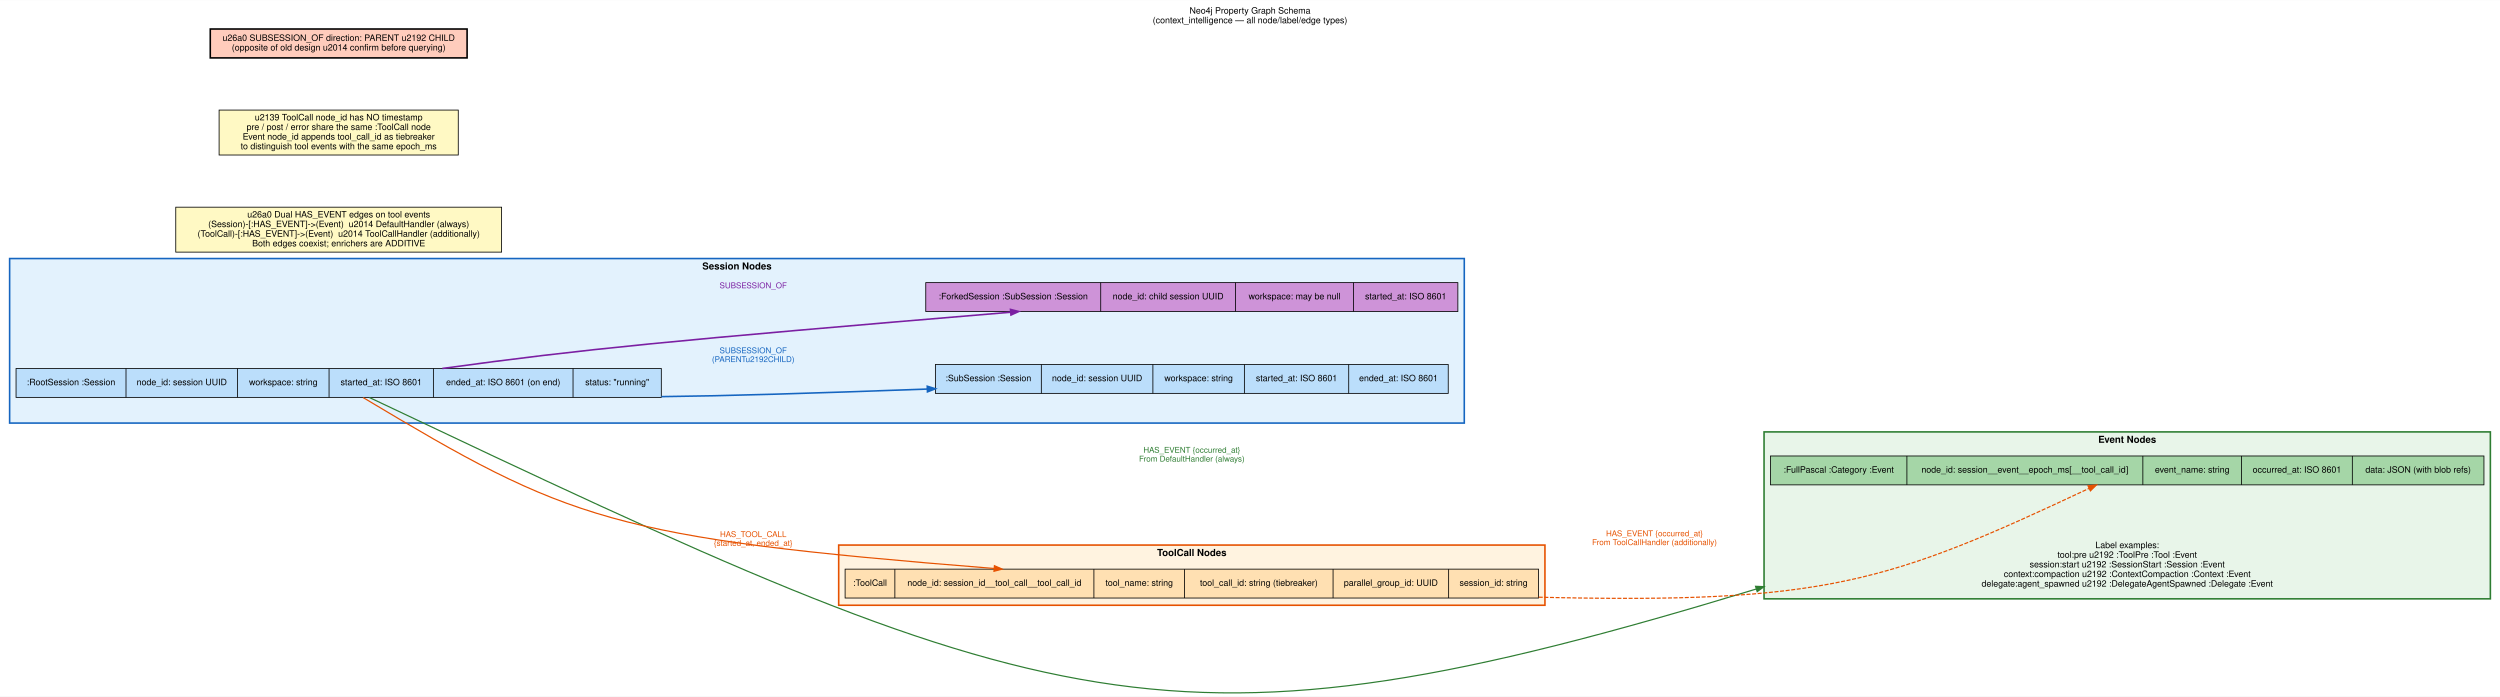
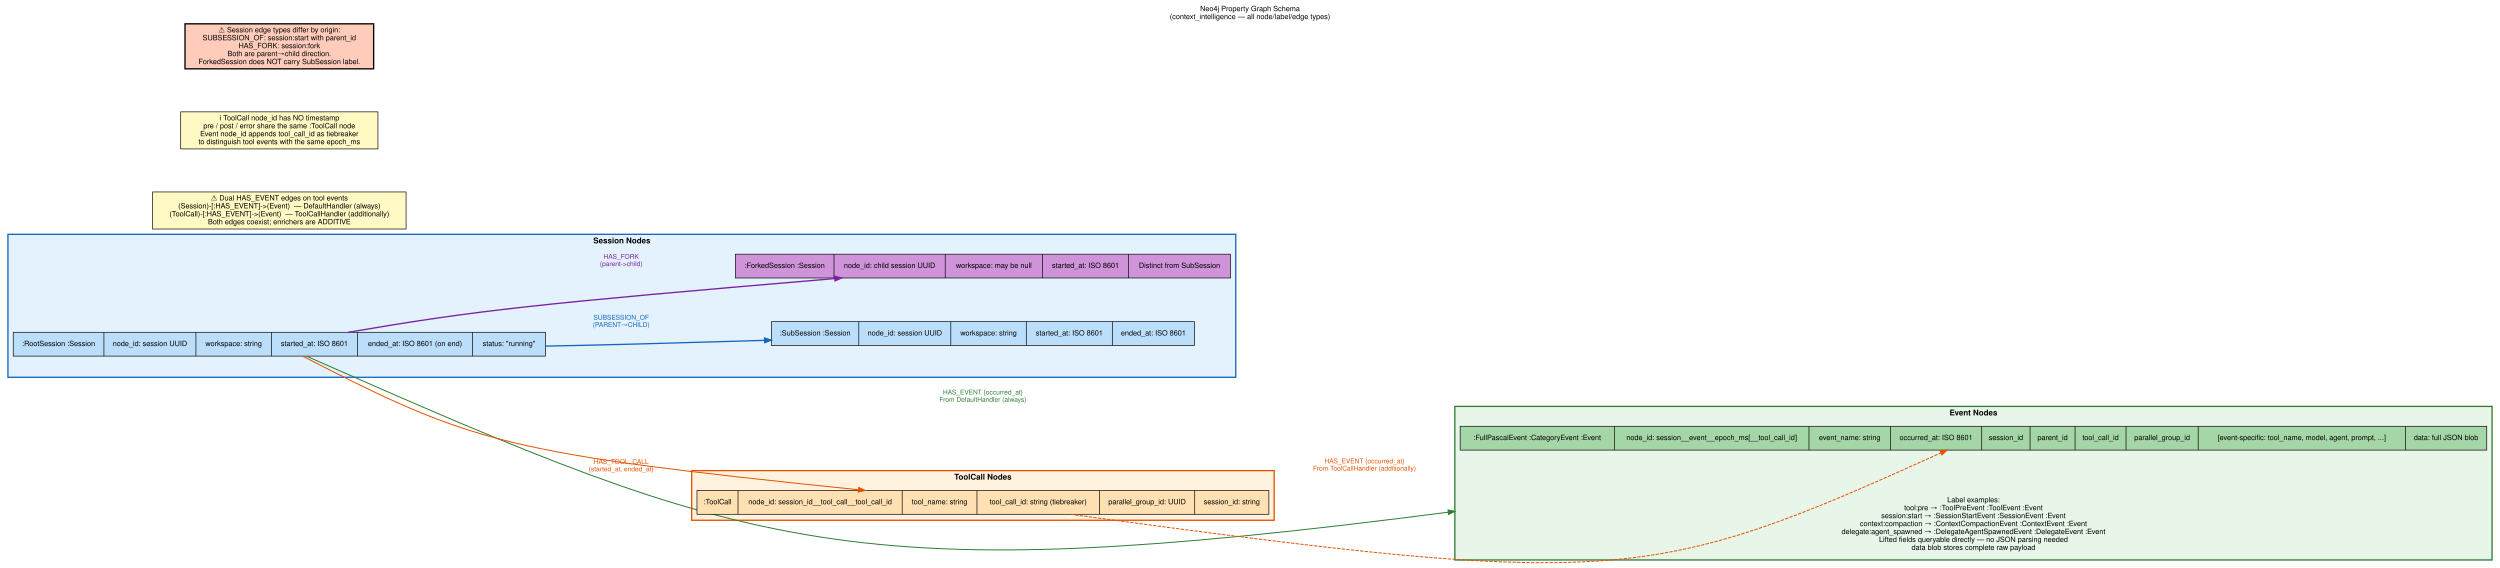
- <svg xmlns="http://www.w3.org/2000/svg" width="3115pt" height="868pt" viewBox="0.00 0.00 3115.00 867.70">
-   <g id="graph0" class="graph" transform="scale(1 1) rotate(0) translate(4 863.7)">
-     <polygon fill="white" stroke="transparent" points="-4,4 -4,-863.7 3111,-863.7 3111,4 -4,4" />
-     <text text-anchor="middle" x="1553.5" y="-846.9" font-family="Helvetica,sans-Serif" font-size="11.00">Neo4j Property Graph Schema</text>
-     <text text-anchor="middle" x="1553.5" y="-834.9" font-family="Helvetica,sans-Serif" font-size="11.00">(context_intelligence — all node/label/edge types)</text>
+ <svg xmlns="http://www.w3.org/2000/svg" width="3777pt" height="858pt" viewBox="0.00 0.00 3777.00 858.00">
+   <g id="graph0" class="graph" transform="scale(1 1) rotate(0) translate(4 854)">
+     <polygon fill="white" stroke="transparent" points="-4,4 -4,-854 3773,-854 3773,4 -4,4" />
+     <text text-anchor="middle" x="1884.5" y="-837.2" font-family="Helvetica,sans-Serif" font-size="11.00">Neo4j Property Graph Schema</text>
+     <text text-anchor="middle" x="1884.5" y="-825.2" font-family="Helvetica,sans-Serif" font-size="11.00">(context_intelligence — all node/label/edge types)</text>
    <g id="clust1" class="cluster">
-       <polygon fill="#e3f2fd" stroke="#1565c0" stroke-width="2" points="8,-336.7 8,-541.7 1820.5,-541.7 1820.5,-336.7 8,-336.7" />
-       <text text-anchor="middle" x="914.25" y="-528.1" font-family="Helvetica,sans-Serif" font-weight="bold" font-size="12.00">Session Nodes</text>
+       <polygon fill="#e3f2fd" stroke="#1565c0" stroke-width="2" points="8,-284 8,-500 1863,-500 1863,-284 8,-284" />
+       <text text-anchor="middle" x="935.5" y="-486.4" font-family="Helvetica,sans-Serif" font-weight="bold" font-size="12.00">Session Nodes</text>
    </g>
    <g id="clust2" class="cluster">
-       <polygon fill="#e8f5e9" stroke="#2e7d32" stroke-width="2" points="2194,-117.7 2194,-325.7 3099,-325.7 3099,-117.7 2194,-117.7" />
-       <text text-anchor="middle" x="2646.5" y="-312.1" font-family="Helvetica,sans-Serif" font-weight="bold" font-size="12.00">Event Nodes</text>
+       <polygon fill="#e8f5e9" stroke="#2e7d32" stroke-width="2" points="2194,-8 2194,-240 3761,-240 3761,-8 2194,-8" />
+       <text text-anchor="middle" x="2977.5" y="-226.4" font-family="Helvetica,sans-Serif" font-weight="bold" font-size="12.00">Event Nodes</text>
    </g>
    <g id="clust3" class="cluster">
-       <polygon fill="#fff3e0" stroke="#e65100" stroke-width="2" points="1041,-109.7 1041,-184.7 1921,-184.7 1921,-109.7 1041,-109.7" />
-       <text text-anchor="middle" x="1481" y="-171.1" font-family="Helvetica,sans-Serif" font-weight="bold" font-size="12.00">ToolCall Nodes</text>
+       <polygon fill="#fff3e0" stroke="#e65100" stroke-width="2" points="1041,-68 1041,-143 1921,-143 1921,-68 1041,-68" />
+       <text text-anchor="middle" x="1481" y="-129.4" font-family="Helvetica,sans-Serif" font-weight="bold" font-size="12.00">ToolCall Nodes</text>
    </g>
    <g id="node1" class="node">
-       <polygon fill="#bbdefb" stroke="black" points="16,-368.7 16,-404.7 820,-404.7 820,-368.7 16,-368.7" />
-       <text text-anchor="middle" x="84.5" y="-383.9" font-family="Helvetica,sans-Serif" font-size="11.00">:RootSession :Session</text>
-       <polyline fill="none" stroke="black" points="153,-368.7 153,-404.7 " />
-       <text text-anchor="middle" x="222.5" y="-383.9" font-family="Helvetica,sans-Serif" font-size="11.00">node_id: session UUID</text>
-       <polyline fill="none" stroke="black" points="292,-368.7 292,-404.7 " />
-       <text text-anchor="middle" x="349" y="-383.9" font-family="Helvetica,sans-Serif" font-size="11.00">workspace: string</text>
-       <polyline fill="none" stroke="black" points="406,-368.7 406,-404.7 " />
-       <text text-anchor="middle" x="471" y="-383.9" font-family="Helvetica,sans-Serif" font-size="11.00">started_at: ISO 8601</text>
-       <polyline fill="none" stroke="black" points="536,-368.7 536,-404.7 " />
-       <text text-anchor="middle" x="623" y="-383.9" font-family="Helvetica,sans-Serif" font-size="11.00">ended_at: ISO 8601 (on end)</text>
-       <polyline fill="none" stroke="black" points="710,-368.7 710,-404.7 " />
-       <text text-anchor="middle" x="765" y="-383.9" font-family="Helvetica,sans-Serif" font-size="11.00">status: "running"</text>
+       <polygon fill="#bbdefb" stroke="black" points="16,-316 16,-352 820,-352 820,-316 16,-316" />
+       <text text-anchor="middle" x="84.5" y="-331.2" font-family="Helvetica,sans-Serif" font-size="11.00">:RootSession :Session</text>
+       <polyline fill="none" stroke="black" points="153,-316 153,-352 " />
+       <text text-anchor="middle" x="222.5" y="-331.2" font-family="Helvetica,sans-Serif" font-size="11.00">node_id: session UUID</text>
+       <polyline fill="none" stroke="black" points="292,-316 292,-352 " />
+       <text text-anchor="middle" x="349" y="-331.2" font-family="Helvetica,sans-Serif" font-size="11.00">workspace: string</text>
+       <polyline fill="none" stroke="black" points="406,-316 406,-352 " />
+       <text text-anchor="middle" x="471" y="-331.2" font-family="Helvetica,sans-Serif" font-size="11.00">started_at: ISO 8601</text>
+       <polyline fill="none" stroke="black" points="536,-316 536,-352 " />
+       <text text-anchor="middle" x="623" y="-331.2" font-family="Helvetica,sans-Serif" font-size="11.00">ended_at: ISO 8601 (on end)</text>
+       <polyline fill="none" stroke="black" points="710,-316 710,-352 " />
+       <text text-anchor="middle" x="765" y="-331.2" font-family="Helvetica,sans-Serif" font-size="11.00">status: "running"</text>
    </g>
    <g id="node2" class="node">
-       <polygon fill="#bbdefb" stroke="black" points="1161.5,-373.7 1161.5,-409.7 1800.5,-409.7 1800.5,-373.7 1161.5,-373.7" />
-       <text text-anchor="middle" x="1227.5" y="-388.9" font-family="Helvetica,sans-Serif" font-size="11.00">:SubSession :Session</text>
-       <polyline fill="none" stroke="black" points="1293.5,-373.7 1293.5,-409.7 " />
-       <text text-anchor="middle" x="1363" y="-388.9" font-family="Helvetica,sans-Serif" font-size="11.00">node_id: session UUID</text>
-       <polyline fill="none" stroke="black" points="1432.5,-373.7 1432.5,-409.7 " />
-       <text text-anchor="middle" x="1489.5" y="-388.9" font-family="Helvetica,sans-Serif" font-size="11.00">workspace: string</text>
-       <polyline fill="none" stroke="black" points="1546.5,-373.7 1546.5,-409.7 " />
-       <text text-anchor="middle" x="1611.5" y="-388.9" font-family="Helvetica,sans-Serif" font-size="11.00">started_at: ISO 8601</text>
-       <polyline fill="none" stroke="black" points="1676.5,-373.7 1676.5,-409.7 " />
-       <text text-anchor="middle" x="1738.5" y="-388.9" font-family="Helvetica,sans-Serif" font-size="11.00">ended_at: ISO 8601</text>
+       <polygon fill="#bbdefb" stroke="black" points="1161.5,-332 1161.5,-368 1800.5,-368 1800.5,-332 1161.5,-332" />
+       <text text-anchor="middle" x="1227.5" y="-347.2" font-family="Helvetica,sans-Serif" font-size="11.00">:SubSession :Session</text>
+       <polyline fill="none" stroke="black" points="1293.5,-332 1293.5,-368 " />
+       <text text-anchor="middle" x="1363" y="-347.2" font-family="Helvetica,sans-Serif" font-size="11.00">node_id: session UUID</text>
+       <polyline fill="none" stroke="black" points="1432.5,-332 1432.5,-368 " />
+       <text text-anchor="middle" x="1489.5" y="-347.2" font-family="Helvetica,sans-Serif" font-size="11.00">workspace: string</text>
+       <polyline fill="none" stroke="black" points="1546.5,-332 1546.5,-368 " />
+       <text text-anchor="middle" x="1611.5" y="-347.2" font-family="Helvetica,sans-Serif" font-size="11.00">started_at: ISO 8601</text>
+       <polyline fill="none" stroke="black" points="1676.5,-332 1676.5,-368 " />
+       <text text-anchor="middle" x="1738.5" y="-347.2" font-family="Helvetica,sans-Serif" font-size="11.00">ended_at: ISO 8601</text>
    </g>
    <g id="edge1" class="edge">
-       <path fill="none" stroke="#1565c0" stroke-width="2" d="M820.14,-369.65C901.38,-370.55 1003.26,-373.65 1151.22,-379.08" />
-       <polygon fill="#1565c0" stroke="#1565c0" stroke-width="2" points="1151.37,-382.59 1161.49,-379.46 1151.62,-375.59 1151.37,-382.59" />
-       <text text-anchor="middle" x="934.5" y="-423.7" font-family="Helvetica,sans-Serif" font-size="10.00" fill="#1565c0">SUBSESSION_OF</text>
-       <text text-anchor="middle" x="934.5" y="-412.7" font-family="Helvetica,sans-Serif" font-size="10.00" fill="#1565c0">(PARENTu2192CHILD)</text>
+       <path fill="none" stroke="#1565c0" stroke-width="2" d="M820.13,-331.1C901.3,-332.57 1003.17,-335.34 1150.96,-339.8" />
+       <polygon fill="#1565c0" stroke="#1565c0" stroke-width="2" points="1151.12,-343.3 1161.22,-340.11 1151.33,-336.31 1151.12,-343.3" />
+       <text text-anchor="middle" x="934.5" y="-371" font-family="Helvetica,sans-Serif" font-size="10.00" fill="#1565c0">SUBSESSION_OF</text>
+       <text text-anchor="middle" x="934.5" y="-360" font-family="Helvetica,sans-Serif" font-size="10.00" fill="#1565c0">(PARENT→CHILD)</text>
    </g>
    <g id="node3" class="node">
-       <polygon fill="#ce93d8" stroke="black" points="1149.5,-475.7 1149.5,-511.7 1812.5,-511.7 1812.5,-475.7 1149.5,-475.7" />
-       <text text-anchor="middle" x="1258.5" y="-490.9" font-family="Helvetica,sans-Serif" font-size="11.00">:ForkedSession :SubSession :Session</text>
-       <polyline fill="none" stroke="black" points="1367.5,-475.7 1367.5,-511.7 " />
-       <text text-anchor="middle" x="1451.5" y="-490.9" font-family="Helvetica,sans-Serif" font-size="11.00">node_id: child session UUID</text>
-       <polyline fill="none" stroke="black" points="1535.5,-475.7 1535.5,-511.7 " />
-       <text text-anchor="middle" x="1609" y="-490.9" font-family="Helvetica,sans-Serif" font-size="11.00">workspace: may be null</text>
-       <polyline fill="none" stroke="black" points="1682.5,-475.7 1682.5,-511.7 " />
-       <text text-anchor="middle" x="1747.5" y="-490.9" font-family="Helvetica,sans-Serif" font-size="11.00">started_at: ISO 8601</text>
+       <polygon fill="#ce93d8" stroke="black" points="1107,-434 1107,-470 1855,-470 1855,-434 1107,-434" />
+       <text text-anchor="middle" x="1181.5" y="-449.2" font-family="Helvetica,sans-Serif" font-size="11.00">:ForkedSession :Session</text>
+       <polyline fill="none" stroke="black" points="1256,-434 1256,-470 " />
+       <text text-anchor="middle" x="1340" y="-449.2" font-family="Helvetica,sans-Serif" font-size="11.00">node_id: child session UUID</text>
+       <polyline fill="none" stroke="black" points="1424,-434 1424,-470 " />
+       <text text-anchor="middle" x="1497.5" y="-449.2" font-family="Helvetica,sans-Serif" font-size="11.00">workspace: may be null</text>
+       <polyline fill="none" stroke="black" points="1571,-434 1571,-470 " />
+       <text text-anchor="middle" x="1636" y="-449.2" font-family="Helvetica,sans-Serif" font-size="11.00">started_at: ISO 8601</text>
+       <polyline fill="none" stroke="black" points="1701,-434 1701,-470 " />
+       <text text-anchor="middle" x="1778" y="-449.2" font-family="Helvetica,sans-Serif" font-size="11.00">Distinct from SubSession</text>
    </g>
    <g id="edge2" class="edge">
-       <path fill="none" stroke="#7b1fa2" stroke-width="2" d="M547.11,-404.75C726.24,-429.25 823.53,-438.65 1255.08,-474.82" />
-       <polygon fill="#7b1fa2" stroke="#7b1fa2" stroke-width="2" points="1255.08,-478.34 1265.34,-475.68 1255.67,-471.36 1255.08,-478.34" />
-       <text text-anchor="middle" x="934.5" y="-504.7" font-family="Helvetica,sans-Serif" font-size="10.00" fill="#7b1fa2">SUBSESSION_OF</text>
+       <path fill="none" stroke="#7b1fa2" stroke-width="2" d="M522.05,-352.01C718.08,-385.39 803.88,-394.76 1257.18,-433.14" />
+       <polygon fill="#7b1fa2" stroke="#7b1fa2" stroke-width="2" points="1257.01,-436.64 1267.27,-434 1257.6,-429.67 1257.01,-436.64" />
+       <text text-anchor="middle" x="934.5" y="-463" font-family="Helvetica,sans-Serif" font-size="10.00" fill="#7b1fa2">HAS_FORK</text>
+       <text text-anchor="middle" x="934.5" y="-452" font-family="Helvetica,sans-Serif" font-size="10.00" fill="#7b1fa2">(parent-&gt;child)</text>
    </g>
    <g id="node4" class="node">
-       <polygon fill="#a5d6a7" stroke="black" points="2202,-259.7 2202,-295.7 3091,-295.7 3091,-259.7 2202,-259.7" />
-       <text text-anchor="middle" x="2287" y="-274.9" font-family="Helvetica,sans-Serif" font-size="11.00">:FullPascal :Category :Event</text>
-       <polyline fill="none" stroke="black" points="2372,-259.7 2372,-295.7 " />
-       <text text-anchor="middle" x="2519" y="-274.9" font-family="Helvetica,sans-Serif" font-size="11.00">node_id: session__event__epoch_ms[__tool_call_id]</text>
-       <polyline fill="none" stroke="black" points="2666,-259.7 2666,-295.7 " />
-       <text text-anchor="middle" x="2727.5" y="-274.9" font-family="Helvetica,sans-Serif" font-size="11.00">event_name: string</text>
-       <polyline fill="none" stroke="black" points="2789,-259.7 2789,-295.7 " />
-       <text text-anchor="middle" x="2858" y="-274.9" font-family="Helvetica,sans-Serif" font-size="11.00">occurred_at: ISO 8601</text>
-       <polyline fill="none" stroke="black" points="2927,-259.7 2927,-295.7 " />
-       <text text-anchor="middle" x="3009" y="-274.9" font-family="Helvetica,sans-Serif" font-size="11.00">data: JSON (with blob refs)</text>
+       <polygon fill="#a5d6a7" stroke="black" points="2202,-174 2202,-210 3753,-210 3753,-174 2202,-174" />
+       <text text-anchor="middle" x="2318.5" y="-189.2" font-family="Helvetica,sans-Serif" font-size="11.00">:FullPascalEvent :CategoryEvent :Event</text>
+       <polyline fill="none" stroke="black" points="2435,-174 2435,-210 " />
+       <text text-anchor="middle" x="2582" y="-189.2" font-family="Helvetica,sans-Serif" font-size="11.00">node_id: session__event__epoch_ms[__tool_call_id]</text>
+       <polyline fill="none" stroke="black" points="2729,-174 2729,-210 " />
+       <text text-anchor="middle" x="2790.5" y="-189.2" font-family="Helvetica,sans-Serif" font-size="11.00">event_name: string</text>
+       <polyline fill="none" stroke="black" points="2852,-174 2852,-210 " />
+       <text text-anchor="middle" x="2921" y="-189.2" font-family="Helvetica,sans-Serif" font-size="11.00">occurred_at: ISO 8601</text>
+       <polyline fill="none" stroke="black" points="2990,-174 2990,-210 " />
+       <text text-anchor="middle" x="3026.5" y="-189.2" font-family="Helvetica,sans-Serif" font-size="11.00">session_id</text>
+       <polyline fill="none" stroke="black" points="3063,-174 3063,-210 " />
+       <text text-anchor="middle" x="3097" y="-189.2" font-family="Helvetica,sans-Serif" font-size="11.00">parent_id</text>
+       <polyline fill="none" stroke="black" points="3131,-174 3131,-210 " />
+       <text text-anchor="middle" x="3169.5" y="-189.2" font-family="Helvetica,sans-Serif" font-size="11.00">tool_call_id</text>
+       <polyline fill="none" stroke="black" points="3208,-174 3208,-210 " />
+       <text text-anchor="middle" x="3262.5" y="-189.2" font-family="Helvetica,sans-Serif" font-size="11.00">parallel_group_id</text>
+       <polyline fill="none" stroke="black" points="3317,-174 3317,-210 " />
+       <text text-anchor="middle" x="3473.5" y="-189.2" font-family="Helvetica,sans-Serif" font-size="11.00">[event-specific: tool_name, model, agent, prompt, ...]</text>
+       <polyline fill="none" stroke="black" points="3630,-174 3630,-210 " />
+       <text text-anchor="middle" x="3691.5" y="-189.2" font-family="Helvetica,sans-Serif" font-size="11.00">data: full JSON blob</text>
    </g>
    <g id="edge3" class="edge">
-       <path fill="none" stroke="#2e7d32" stroke-width="1.5" d="M456.13,-368.61C1308.45,35.63 1448.76,93.88 2184.23,-129.92" />
-       <polygon fill="#2e7d32" stroke="#2e7d32" stroke-width="1.5" points="2183.42,-133.33 2194,-132.9 2185.46,-126.64 2183.42,-133.33" />
-       <text text-anchor="middle" x="1481" y="-299.7" font-family="Helvetica,sans-Serif" font-size="10.00" fill="#2e7d32">HAS_EVENT {occurred_at}</text>
-       <text text-anchor="middle" x="1481" y="-288.7" font-family="Helvetica,sans-Serif" font-size="10.00" fill="#2e7d32">From DefaultHandler (always)</text>
+       <path fill="none" stroke="#2e7d32" stroke-width="1.5" d="M459.05,-315.88C1133.37,-18.3 1280.41,36.54 2184.01,-80.15" />
+       <polygon fill="#2e7d32" stroke="#2e7d32" stroke-width="1.5" points="2183.64,-83.63 2194,-81.44 2184.53,-76.68 2183.64,-83.63" />
+       <text text-anchor="middle" x="1481" y="-258" font-family="Helvetica,sans-Serif" font-size="10.00" fill="#2e7d32">HAS_EVENT {occurred_at}</text>
+       <text text-anchor="middle" x="1481" y="-247" font-family="Helvetica,sans-Serif" font-size="10.00" fill="#2e7d32">From DefaultHandler (always)</text>
    </g>
    <g id="node6" class="node">
-       <polygon fill="#ffe0b2" stroke="black" points="1049,-118.7 1049,-154.7 1913,-154.7 1913,-118.7 1049,-118.7" />
-       <text text-anchor="middle" x="1080" y="-133.9" font-family="Helvetica,sans-Serif" font-size="11.00">:ToolCall</text>
-       <polyline fill="none" stroke="black" points="1111,-118.7 1111,-154.7 " />
-       <text text-anchor="middle" x="1235" y="-133.9" font-family="Helvetica,sans-Serif" font-size="11.00">node_id: session_id__tool_call__tool_call_id</text>
-       <polyline fill="none" stroke="black" points="1359,-118.7 1359,-154.7 " />
-       <text text-anchor="middle" x="1415.5" y="-133.9" font-family="Helvetica,sans-Serif" font-size="11.00">tool_name: string</text>
-       <polyline fill="none" stroke="black" points="1472,-118.7 1472,-154.7 " />
-       <text text-anchor="middle" x="1564.5" y="-133.9" font-family="Helvetica,sans-Serif" font-size="11.00">tool_call_id: string (tiebreaker)</text>
-       <polyline fill="none" stroke="black" points="1657,-118.7 1657,-154.7 " />
-       <text text-anchor="middle" x="1729" y="-133.9" font-family="Helvetica,sans-Serif" font-size="11.00">parallel_group_id: UUID</text>
-       <polyline fill="none" stroke="black" points="1801,-118.7 1801,-154.7 " />
-       <text text-anchor="middle" x="1857" y="-133.9" font-family="Helvetica,sans-Serif" font-size="11.00">session_id: string</text>
+       <polygon fill="#ffe0b2" stroke="black" points="1049,-77 1049,-113 1913,-113 1913,-77 1049,-77" />
+       <text text-anchor="middle" x="1080" y="-92.2" font-family="Helvetica,sans-Serif" font-size="11.00">:ToolCall</text>
+       <polyline fill="none" stroke="black" points="1111,-77 1111,-113 " />
+       <text text-anchor="middle" x="1235" y="-92.2" font-family="Helvetica,sans-Serif" font-size="11.00">node_id: session_id__tool_call__tool_call_id</text>
+       <polyline fill="none" stroke="black" points="1359,-77 1359,-113 " />
+       <text text-anchor="middle" x="1415.5" y="-92.2" font-family="Helvetica,sans-Serif" font-size="11.00">tool_name: string</text>
+       <polyline fill="none" stroke="black" points="1472,-77 1472,-113 " />
+       <text text-anchor="middle" x="1564.5" y="-92.2" font-family="Helvetica,sans-Serif" font-size="11.00">tool_call_id: string (tiebreaker)</text>
+       <polyline fill="none" stroke="black" points="1657,-77 1657,-113 " />
+       <text text-anchor="middle" x="1729" y="-92.2" font-family="Helvetica,sans-Serif" font-size="11.00">parallel_group_id: UUID</text>
+       <polyline fill="none" stroke="black" points="1801,-77 1801,-113 " />
+       <text text-anchor="middle" x="1857" y="-92.2" font-family="Helvetica,sans-Serif" font-size="11.00">session_id: string</text>
    </g>
    <g id="edge4" class="edge">
-       <path fill="none" stroke="#e65100" stroke-width="1.5" d="M448.4,-368.49C704.78,-215.08 755.64,-193.76 1234.44,-155.55" />
-       <polygon fill="#e65100" stroke="#e65100" stroke-width="1.5" points="1235.05,-159.01 1244.75,-154.73 1234.5,-152.03 1235.05,-159.01" />
-       <text text-anchor="middle" x="934.5" y="-194.7" font-family="Helvetica,sans-Serif" font-size="10.00" fill="#e65100">HAS_TOOL_CALL</text>
-       <text text-anchor="middle" x="934.5" y="-183.7" font-family="Helvetica,sans-Serif" font-size="10.00" fill="#e65100">{started_at, ended_at}</text>
+       <path fill="none" stroke="#e65100" stroke-width="1.5" d="M453.03,-315.98C709.93,-184.04 756.91,-169.11 1292.68,-114.1" />
+       <polygon fill="#e65100" stroke="#e65100" stroke-width="1.5" points="1293.42,-117.54 1303.01,-113.04 1292.71,-110.58 1293.42,-117.54" />
+       <text text-anchor="middle" x="934.5" y="-153" font-family="Helvetica,sans-Serif" font-size="10.00" fill="#e65100">HAS_TOOL_CALL</text>
+       <text text-anchor="middle" x="934.5" y="-142" font-family="Helvetica,sans-Serif" font-size="10.00" fill="#e65100">{started_at, ended_at}</text>
    </g>
    <g id="node5" class="node">
-       <text text-anchor="middle" x="2646.5" y="-180.9" font-family="Helvetica,sans-Serif" font-size="11.00">Label examples:</text>
-       <text text-anchor="middle" x="2646.5" y="-168.9" font-family="Helvetica,sans-Serif" font-size="11.00">tool:pre u2192 :ToolPre :Tool :Event</text>
-       <text text-anchor="middle" x="2646.5" y="-156.9" font-family="Helvetica,sans-Serif" font-size="11.00">session:start u2192 :SessionStart :Session :Event</text>
-       <text text-anchor="middle" x="2646.5" y="-144.9" font-family="Helvetica,sans-Serif" font-size="11.00">context:compaction u2192 :ContextCompaction :Context :Event</text>
-       <text text-anchor="middle" x="2646.5" y="-132.9" font-family="Helvetica,sans-Serif" font-size="11.00">delegate:agent_spawned u2192 :DelegateAgentSpawned :Delegate :Event</text>
+       <text text-anchor="middle" x="2977.5" y="-95.2" font-family="Helvetica,sans-Serif" font-size="11.00">Label examples:</text>
+       <text text-anchor="middle" x="2977.5" y="-83.2" font-family="Helvetica,sans-Serif" font-size="11.00">tool:pre → :ToolPreEvent :ToolEvent :Event</text>
+       <text text-anchor="middle" x="2977.5" y="-71.2" font-family="Helvetica,sans-Serif" font-size="11.00">session:start → :SessionStartEvent :SessionEvent :Event</text>
+       <text text-anchor="middle" x="2977.5" y="-59.2" font-family="Helvetica,sans-Serif" font-size="11.00">context:compaction → :ContextCompactionEvent :ContextEvent :Event</text>
+       <text text-anchor="middle" x="2977.5" y="-47.2" font-family="Helvetica,sans-Serif" font-size="11.00">delegate:agent_spawned → :DelegateAgentSpawnedEvent :DelegateEvent :Event</text>
+       <text text-anchor="middle" x="2977.5" y="-35.2" font-family="Helvetica,sans-Serif" font-size="11.00">Lifted fields queryable directly — no JSON parsing needed</text>
+       <text text-anchor="middle" x="2977.5" y="-23.2" font-family="Helvetica,sans-Serif" font-size="11.00">data blob stores complete raw payload</text>
    </g>
    <g id="edge5" class="edge">
-       <path fill="none" stroke="#e65100" stroke-width="1.5" stroke-dasharray="5,2" d="M1913.26,-119.74C2270.93,-111.11 2349.85,-138.18 2598.88,-255.24" />
-       <polygon fill="#e65100" stroke="#e65100" stroke-width="1.5" points="2597.65,-258.53 2608.19,-259.62 2600.63,-252.2 2597.65,-258.53" />
-       <text text-anchor="middle" x="2057.5" y="-195.7" font-family="Helvetica,sans-Serif" font-size="10.00" fill="#e65100">HAS_EVENT {occurred_at}</text>
-       <text text-anchor="middle" x="2057.5" y="-184.7" font-family="Helvetica,sans-Serif" font-size="10.00" fill="#e65100">From ToolCallHandler (additionally)</text>
+       <path fill="none" stroke="#e65100" stroke-width="1.5" stroke-dasharray="5,2" d="M1613.29,-76.98C2438.32,34.97 2488.23,29.22 2928.43,-169.77" />
+       <polygon fill="#e65100" stroke="#e65100" stroke-width="1.5" points="2927.02,-172.98 2937.58,-173.91 2929.91,-166.6 2927.02,-172.98" />
+       <text text-anchor="middle" x="2057.5" y="-154" font-family="Helvetica,sans-Serif" font-size="10.00" fill="#e65100">HAS_EVENT {occurred_at}</text>
+       <text text-anchor="middle" x="2057.5" y="-143" font-family="Helvetica,sans-Serif" font-size="10.00" fill="#e65100">From ToolCallHandler (additionally)</text>
    </g>
    <g id="node7" class="node">
-       <polygon fill="#fff9c4" stroke="black" points="621,-605.7 215,-605.7 215,-549.7 621,-549.7 621,-605.7" />
-       <text text-anchor="middle" x="418" y="-592.9" font-family="Helvetica,sans-Serif" font-size="11.00">u26a0 Dual HAS_EVENT edges on tool events</text>
-       <text text-anchor="middle" x="418" y="-580.9" font-family="Helvetica,sans-Serif" font-size="11.00">(Session)-[:HAS_EVENT]-&gt;(Event)  u2014 DefaultHandler (always)</text>
-       <text text-anchor="middle" x="418" y="-568.9" font-family="Helvetica,sans-Serif" font-size="11.00">(ToolCall)-[:HAS_EVENT]-&gt;(Event)  u2014 ToolCallHandler (additionally)</text>
-       <text text-anchor="middle" x="418" y="-556.9" font-family="Helvetica,sans-Serif" font-size="11.00">Both edges coexist; enrichers are ADDITIVE</text>
+       <polygon fill="#fff9c4" stroke="black" points="609.5,-564 226.5,-564 226.5,-508 609.5,-508 609.5,-564" />
+       <text text-anchor="middle" x="418" y="-551.2" font-family="Helvetica,sans-Serif" font-size="11.00">⚠ Dual HAS_EVENT edges on tool events</text>
+       <text text-anchor="middle" x="418" y="-539.2" font-family="Helvetica,sans-Serif" font-size="11.00">(Session)-[:HAS_EVENT]-&gt;(Event)  — DefaultHandler (always)</text>
+       <text text-anchor="middle" x="418" y="-527.2" font-family="Helvetica,sans-Serif" font-size="11.00">(ToolCall)-[:HAS_EVENT]-&gt;(Event)  — ToolCallHandler (additionally)</text>
+       <text text-anchor="middle" x="418" y="-515.2" font-family="Helvetica,sans-Serif" font-size="11.00">Both edges coexist; enrichers are ADDITIVE</text>
    </g>
    <g id="node8" class="node">
-       <polygon fill="#fff9c4" stroke="black" points="567,-726.7 269,-726.7 269,-670.7 567,-670.7 567,-726.7" />
-       <text text-anchor="middle" x="418" y="-713.9" font-family="Helvetica,sans-Serif" font-size="11.00">u2139 ToolCall node_id has NO timestamp</text>
-       <text text-anchor="middle" x="418" y="-701.9" font-family="Helvetica,sans-Serif" font-size="11.00">pre / post / error share the same :ToolCall node</text>
-       <text text-anchor="middle" x="418" y="-689.9" font-family="Helvetica,sans-Serif" font-size="11.00">Event node_id appends tool_call_id as tiebreaker</text>
-       <text text-anchor="middle" x="418" y="-677.9" font-family="Helvetica,sans-Serif" font-size="11.00">to distinguish tool events with the same epoch_ms</text>
+       <polygon fill="#fff9c4" stroke="black" points="567,-685 269,-685 269,-629 567,-629 567,-685" />
+       <text text-anchor="middle" x="418" y="-672.2" font-family="Helvetica,sans-Serif" font-size="11.00">ℹ ToolCall node_id has NO timestamp</text>
+       <text text-anchor="middle" x="418" y="-660.2" font-family="Helvetica,sans-Serif" font-size="11.00">pre / post / error share the same :ToolCall node</text>
+       <text text-anchor="middle" x="418" y="-648.2" font-family="Helvetica,sans-Serif" font-size="11.00">Event node_id appends tool_call_id as tiebreaker</text>
+       <text text-anchor="middle" x="418" y="-636.2" font-family="Helvetica,sans-Serif" font-size="11.00">to distinguish tool events with the same epoch_ms</text>
    </g>
    <g id="node9" class="node">
-       <polygon fill="#ffccbc" stroke="black" stroke-width="2" points="578,-827.7 258,-827.7 258,-791.7 578,-791.7 578,-827.7" />
-       <text text-anchor="middle" x="418" y="-812.9" font-family="Helvetica,sans-Serif" font-size="11.00">u26a0 SUBSESSION_OF direction: PARENT u2192 CHILD</text>
-       <text text-anchor="middle" x="418" y="-800.9" font-family="Helvetica,sans-Serif" font-size="11.00">(opposite of old design u2014 confirm before querying)</text>
+       <polygon fill="#ffccbc" stroke="black" stroke-width="2" points="560.5,-818 275.5,-818 275.5,-750 560.5,-750 560.5,-818" />
+       <text text-anchor="middle" x="418" y="-805.2" font-family="Helvetica,sans-Serif" font-size="11.00">⚠ Session edge types differ by origin:</text>
+       <text text-anchor="middle" x="418" y="-793.2" font-family="Helvetica,sans-Serif" font-size="11.00">SUBSESSION_OF: session:start with parent_id</text>
+       <text text-anchor="middle" x="418" y="-781.2" font-family="Helvetica,sans-Serif" font-size="11.00">HAS_FORK: session:fork</text>
+       <text text-anchor="middle" x="418" y="-769.2" font-family="Helvetica,sans-Serif" font-size="11.00">Both are parent→child direction.</text>
+       <text text-anchor="middle" x="418" y="-757.2" font-family="Helvetica,sans-Serif" font-size="11.00">ForkedSession does NOT carry SubSession label.</text>
    </g>
  </g>
</svg>
